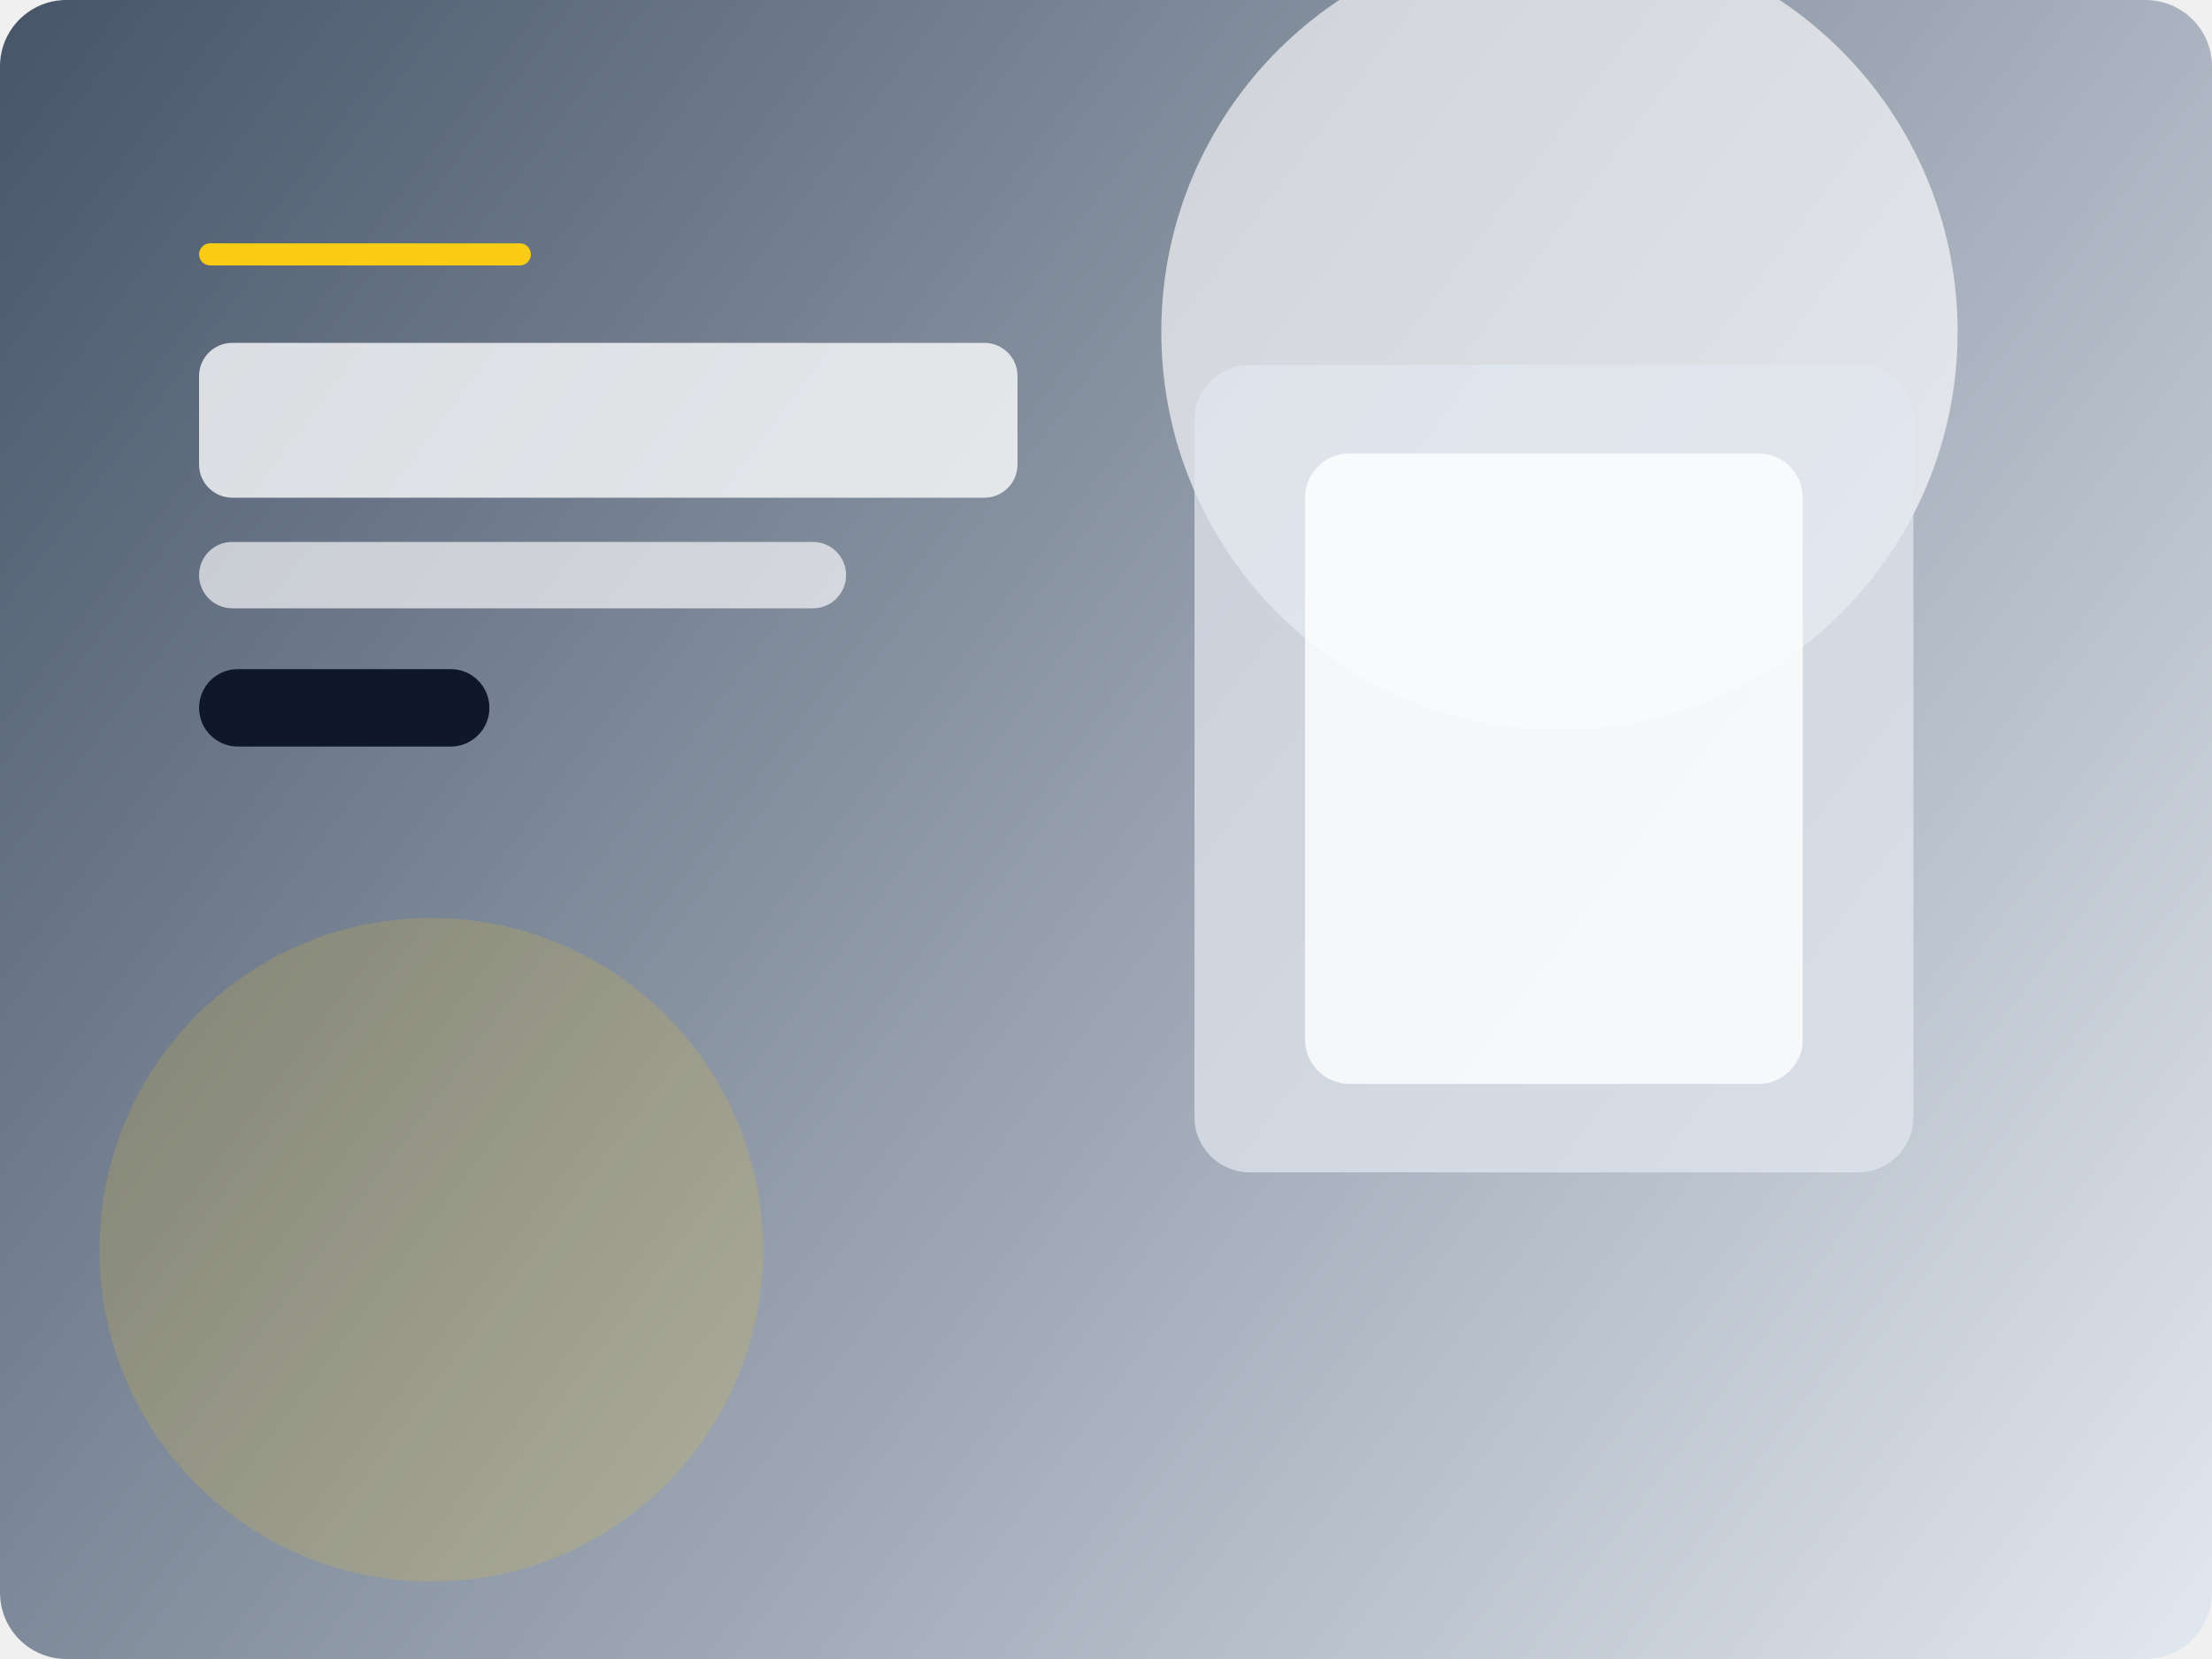
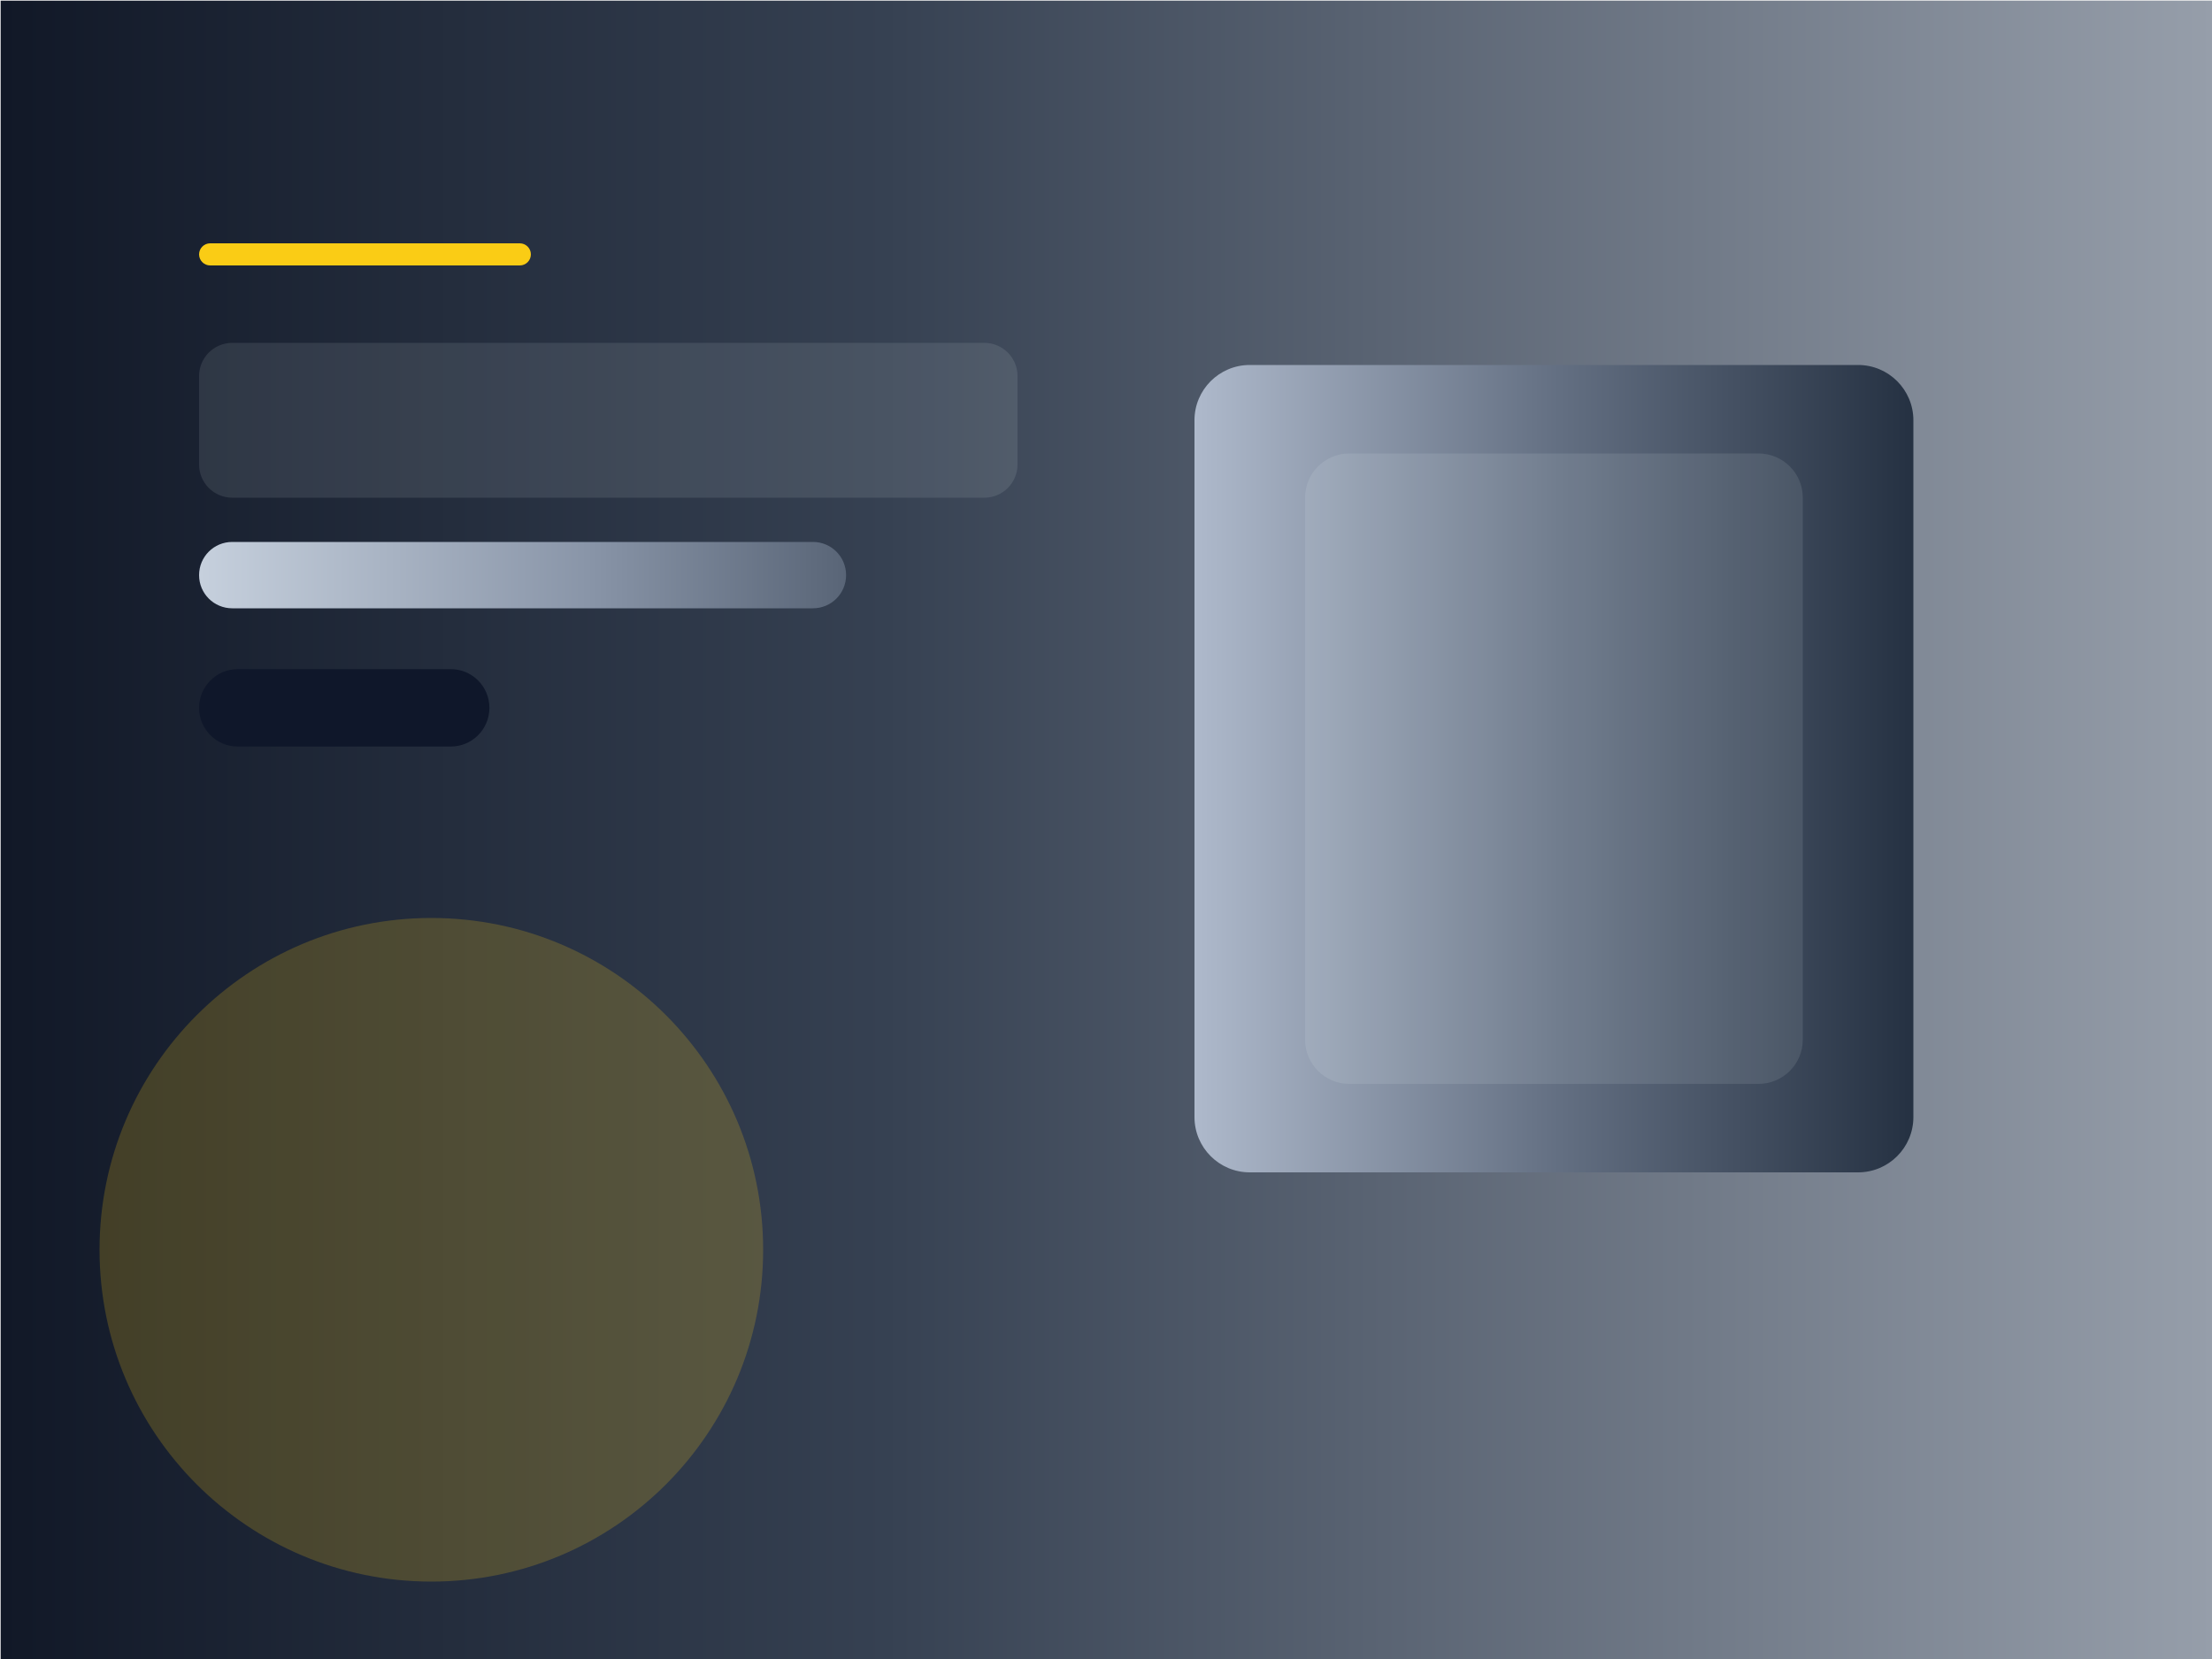
- <svg xmlns="http://www.w3.org/2000/svg" width="1600" height="1200" viewBox="0 0 1600 1200" fill="none">
-   <rect width="1600" height="1200" rx="48" fill="#F8FAFC" />
-   <rect width="1600" height="1200" rx="48" fill="url(#bg)" />
-   <circle cx="312" cy="904" r="240" fill="#FACC15" fill-opacity="0.16" />
-   <circle cx="1128" cy="240" r="288" fill="#FFFFFF" fill-opacity="0.64" />
-   <rect x="144" y="176" width="240" height="16" rx="8" fill="#FACC15" />
-   <rect x="144" y="248" width="592" height="112" rx="24" fill="#FFFFFF" fill-opacity="0.78" />
-   <rect x="144" y="392" width="468" height="48" rx="24" fill="#FFFFFF" fill-opacity="0.66" />
-   <rect x="144" y="484" width="210" height="56" rx="28" fill="#0F172A" />
-   <rect x="864" y="264" width="520" height="584" rx="40" fill="#E2E8F0" fill-opacity="0.72" />
-   <rect x="944" y="328" width="360" height="456" rx="32" fill="#FFFFFF" fill-opacity="0.8" />
+ <svg xmlns="http://www.w3.org/2000/svg" id="Layer_1" version="1.1" viewBox="0 0 1600 1200">
  <defs>
-     <linearGradient id="bg" x1="0" y1="0" x2="1600" y2="1200" gradientUnits="userSpaceOnUse">
-       <stop stop-color="#475569" />
-       <stop offset="1" stop-color="#E2E8F0" />
+     <style>
+       .st0 {
+         fill: url(#linear-gradient2);
+       }
+ 
+       .st1 {
+         fill: url(#linear-gradient1);
+       }
+ 
+       .st2, .st3 {
+         fill: #facc15;
+       }
+ 
+       .st4 {
+         fill: #f8fafc;
+         fill-opacity: .1;
+       }
+ 
+       .st5 {
+         fill: url(#linear-gradient);
+       }
+ 
+       .st3 {
+         fill-opacity: .2;
+       }
+ 
+       .st6 {
+         fill: #0f172a;
+       }
+     </style>
+     <linearGradient id="linear-gradient" x1=".5" y1="600.5" x2="1600.5" y2="600.5" gradientUnits="userSpaceOnUse">
+       <stop offset="0" stop-color="#111827" />
+       <stop offset=".4" stop-color="#364152" />
+       <stop offset="1" stop-color="#969eaa" />
+     </linearGradient>
+     <linearGradient id="linear-gradient1" x1="144" y1="416" x2="612" y2="416" gradientUnits="userSpaceOnUse">
+       <stop offset="0" stop-color="#c6d0dd" />
+       <stop offset=".6" stop-color="#8995a8" />
+       <stop offset="1" stop-color="#596577" />
+     </linearGradient>
+     <linearGradient id="linear-gradient2" x1="864" y1="556" x2="1384" y2="556" gradientUnits="userSpaceOnUse">
+       <stop offset="0" stop-color="#aeb9cb" />
+       <stop offset=".5" stop-color="#647083" />
+       <stop offset="1" stop-color="#253142" />
    </linearGradient>
  </defs>
+   <rect class="st5" x=".5" y=".5" width="1600" height="1200" />
+   <circle class="st3" cx="312" cy="904" r="240" />
+   <path class="st2" d="M152,176h224c4.4,0,8,3.6,8,8h0c0,4.4-3.6,8-8,8h-224c-4.4,0-8-3.6-8-8h0c0-4.4,3.6-8,8-8Z" />
+   <rect class="st4" x="144" y="248" width="592" height="112" rx="24" ry="24" />
+   <path class="st1" d="M168,392h420c13.3,0,24,10.7,24,24h0c0,13.3-10.7,24-24,24H168c-13.3,0-24-10.7-24-24h0c0-13.3,10.7-24,24-24Z" />
+   <path class="st6" d="M172,484h154c15.5,0,28,12.5,28,28h0c0,15.5-12.5,28-28,28h-154c-15.5,0-28-12.5-28-28h0c0-15.5,12.5-28,28-28Z" />
+   <rect class="st0" x="864" y="264" width="520" height="584" rx="40" ry="40" />
+   <rect class="st4" x="944" y="328" width="360" height="456" rx="32" ry="32" />
</svg>
